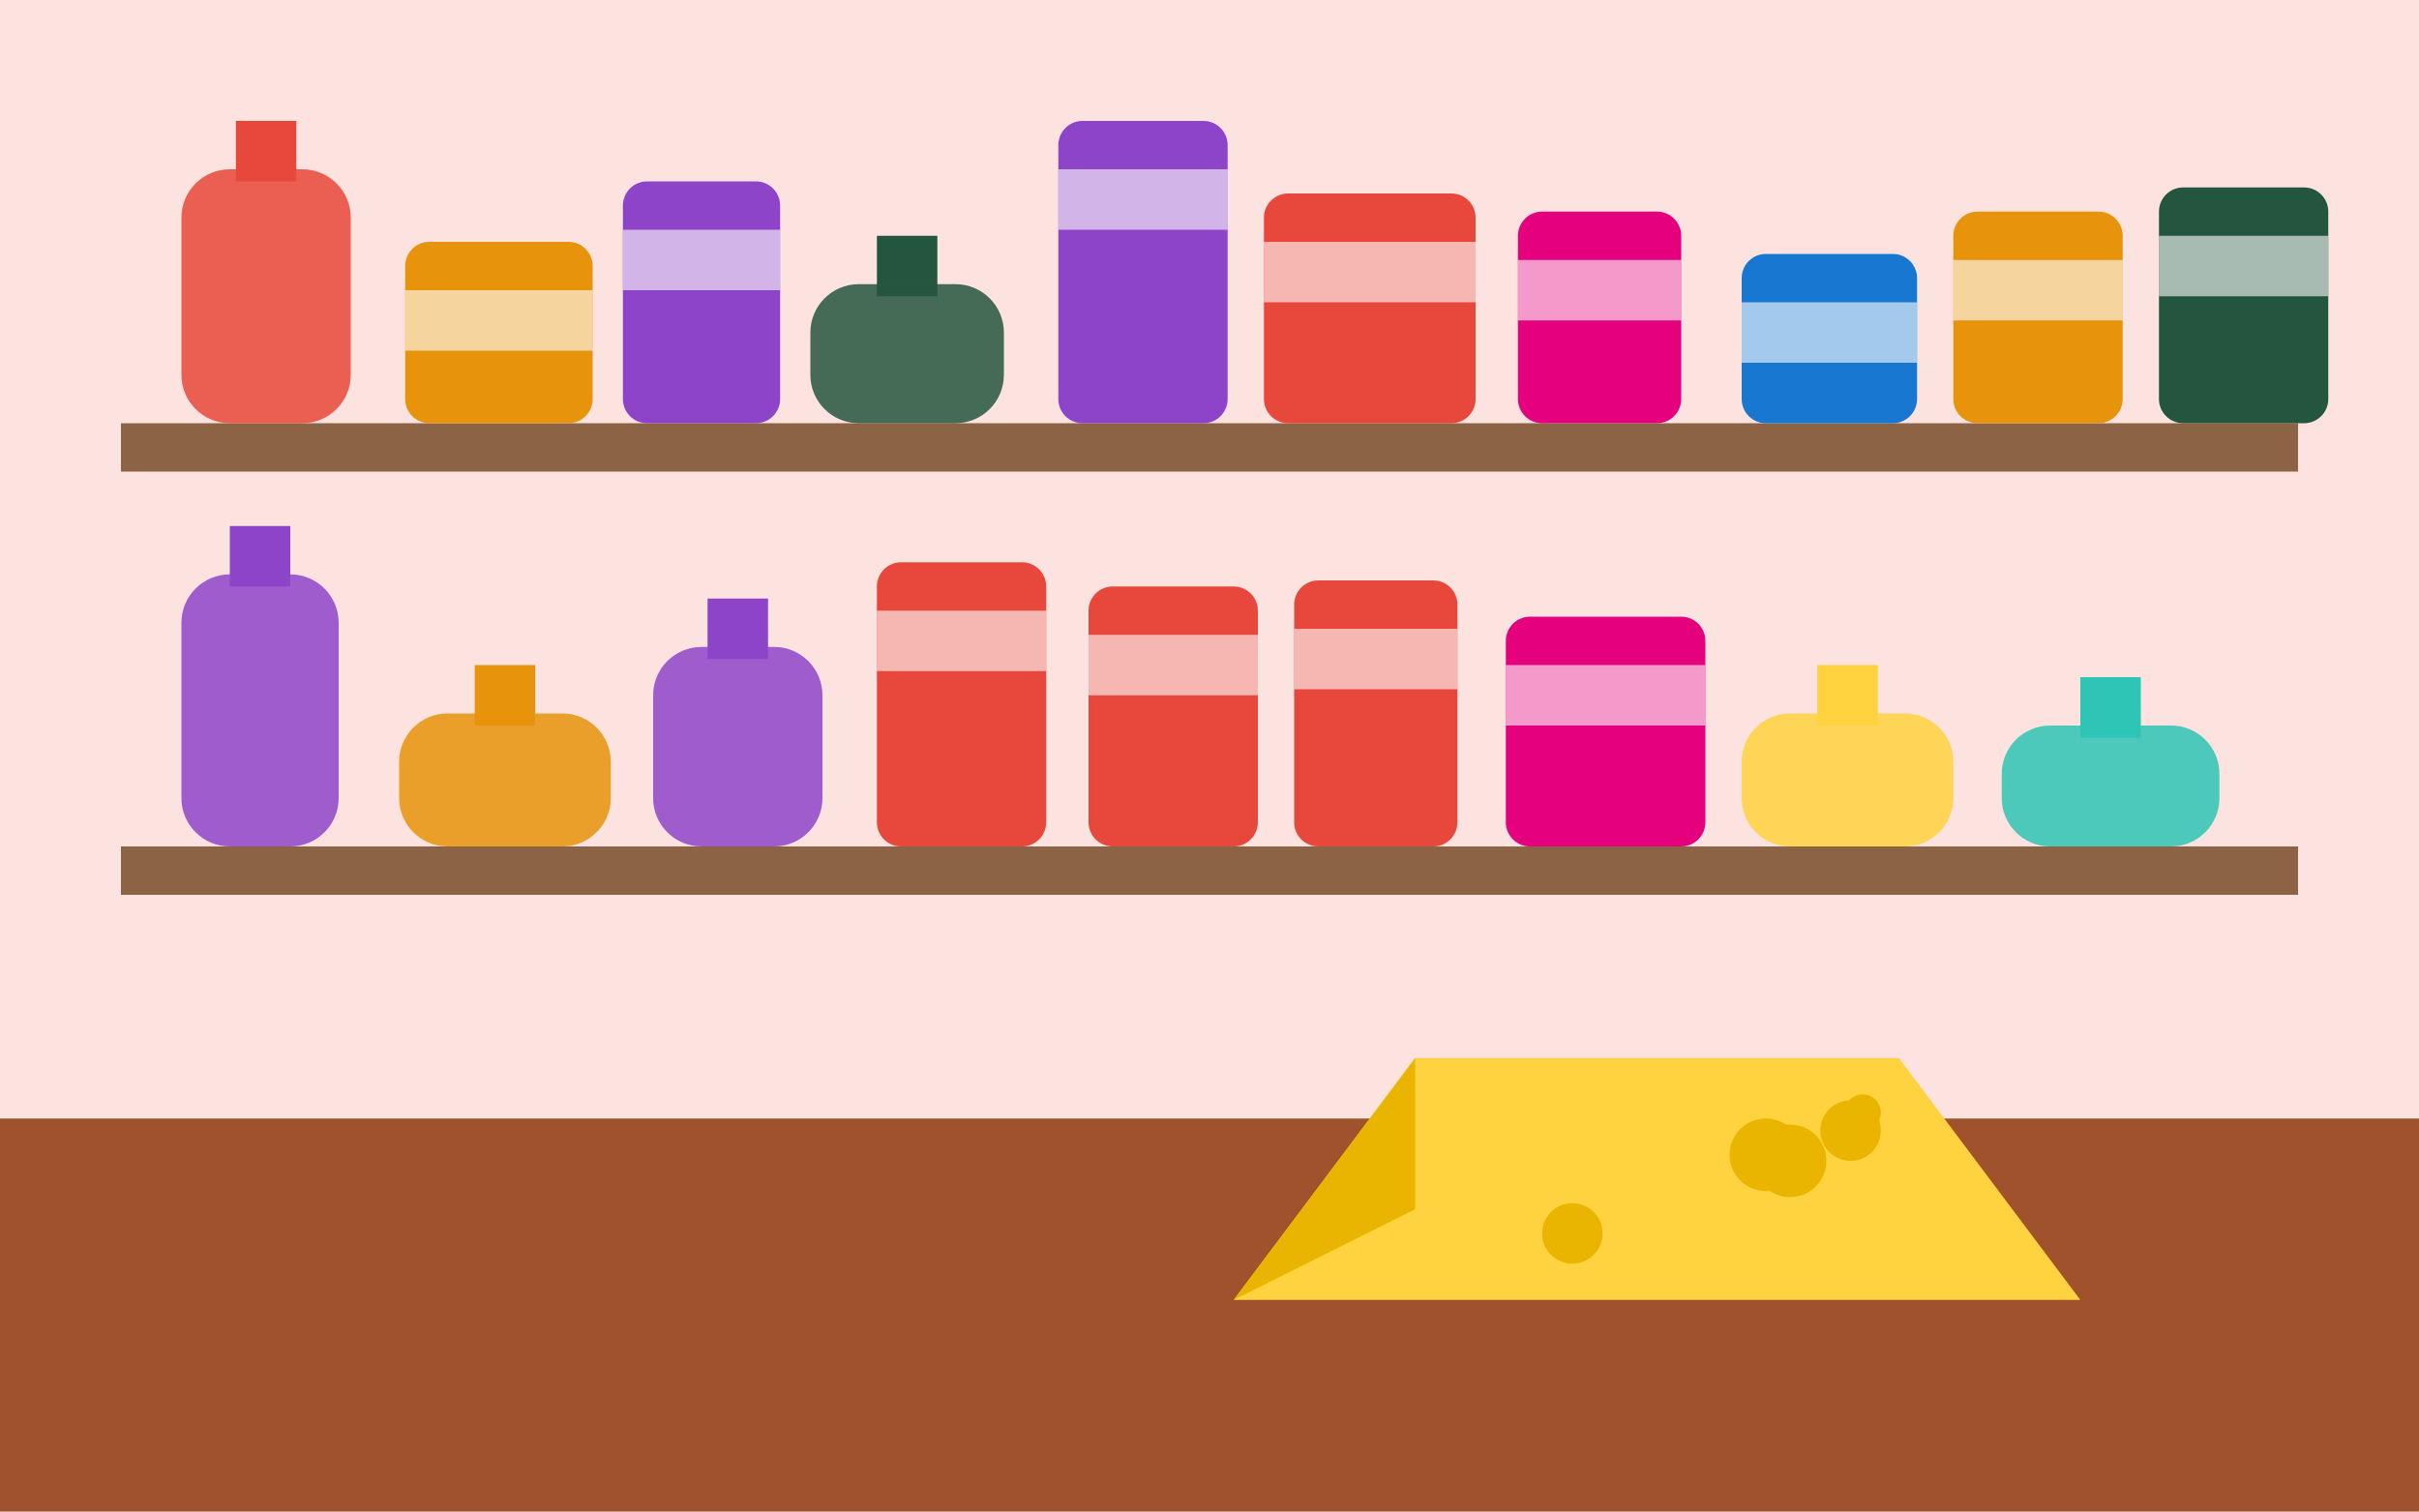
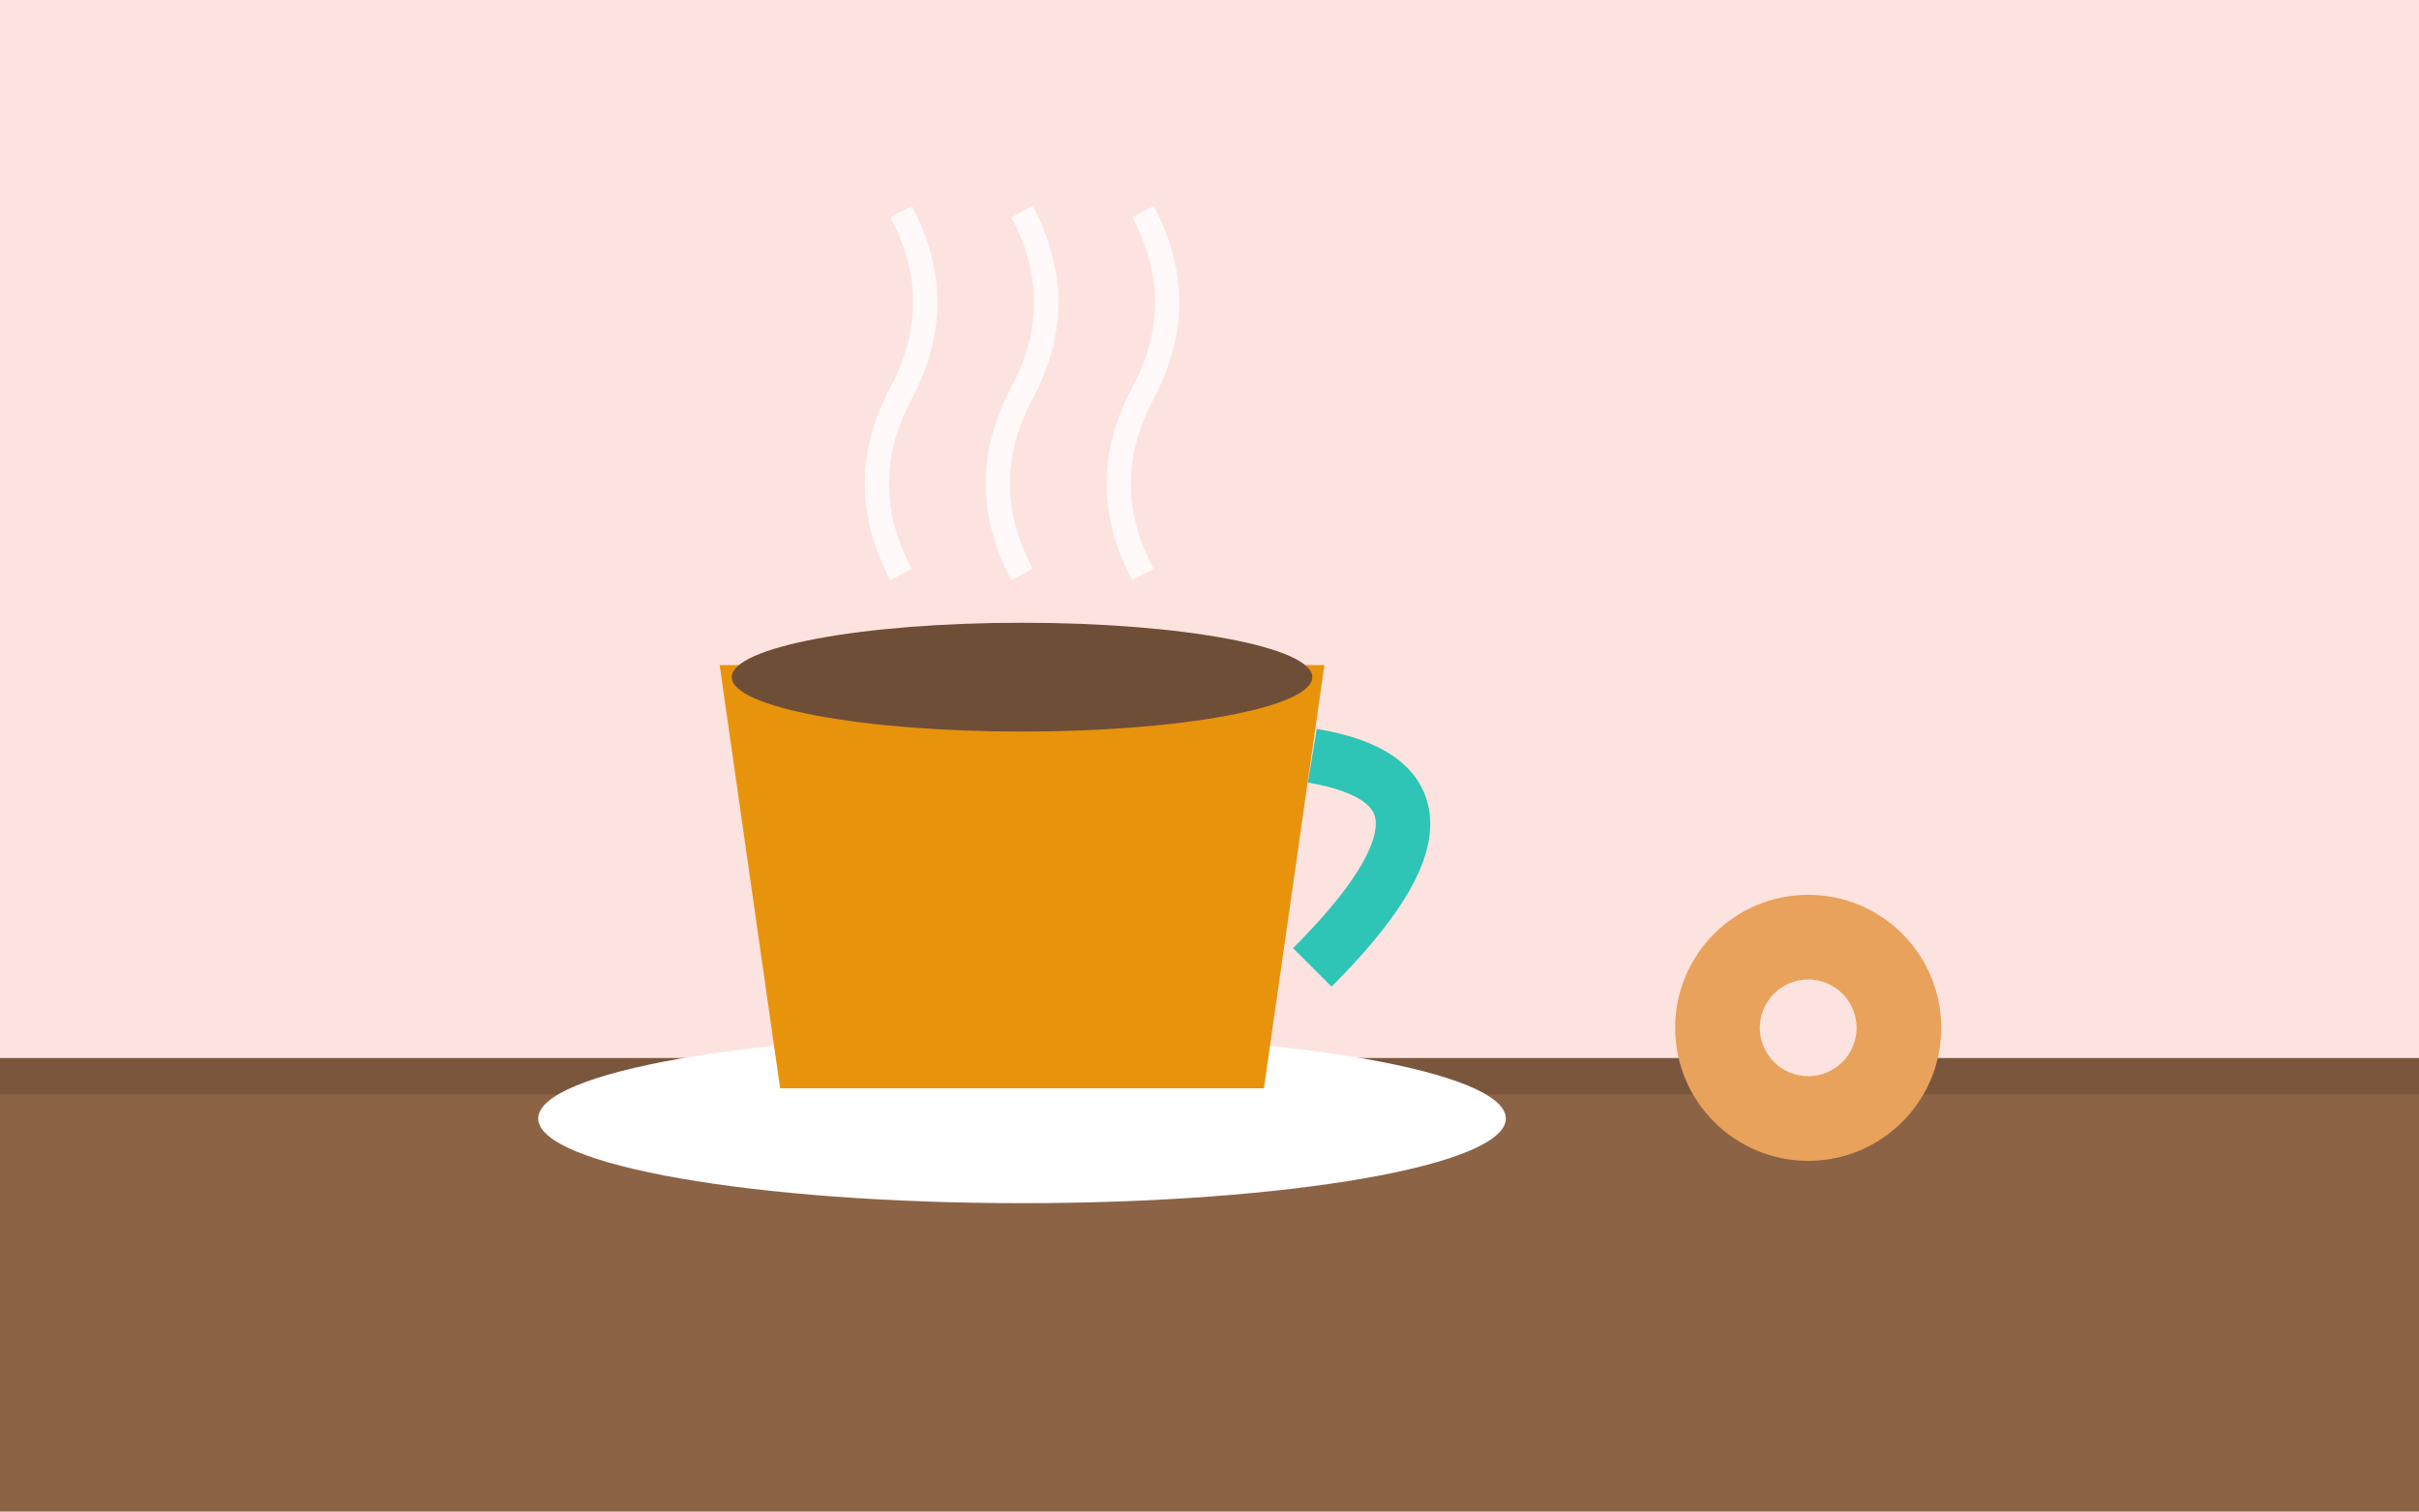
<svg xmlns="http://www.w3.org/2000/svg" viewBox="0 0 400 250" preserveAspectRatio="xMidYMid slice">
  <rect width="400" height="250" fill="#FDE3DF" />
-   <rect x="20" y="70" width="360" height="8" fill="#8D6346" />
-   <rect x="39.0" y="20" width="10" height="10" fill="#E8483B" />
-   <rect x="30" y="28" width="28" height="42" rx="8" fill="#E8483B" opacity=".85" />
-   <rect x="67" y="40" width="31" height="30" rx="4" fill="#E8930C" />
-   <rect x="67" y="48" width="31" height="10" fill="#fff" opacity=".6" />
-   <rect x="103" y="30" width="26" height="40" rx="4" fill="#8E44C9" />
-   <rect x="103" y="38" width="26" height="10" fill="#fff" opacity=".6" />
-   <rect x="145.0" y="39" width="10" height="10" fill="#24563F" />
-   <rect x="134" y="47" width="32" height="23" rx="8" fill="#24563F" opacity=".85" />
-   <rect x="175" y="20" width="28" height="50" rx="4" fill="#8E44C9" />
-   <rect x="175" y="28" width="28" height="10" fill="#fff" opacity=".6" />
-   <rect x="209" y="32" width="35" height="38" rx="4" fill="#E8483B" />
-   <rect x="209" y="40" width="35" height="10" fill="#fff" opacity=".6" />
-   <rect x="251" y="35" width="27" height="35" rx="4" fill="#E5007E" />
-   <rect x="251" y="43" width="27" height="10" fill="#fff" opacity=".6" />
-   <rect x="288" y="42" width="29" height="28" rx="4" fill="#1877D0" />
-   <rect x="288" y="50" width="29" height="10" fill="#fff" opacity=".6" />
-   <rect x="323" y="35" width="28" height="35" rx="4" fill="#E8930C" />
-   <rect x="323" y="43" width="28" height="10" fill="#fff" opacity=".6" />
-   <rect x="357" y="31" width="28" height="39" rx="4" fill="#24563F" />
-   <rect x="357" y="39" width="28" height="10" fill="#fff" opacity=".6" />
-   <rect x="20" y="140" width="360" height="8" fill="#8D6346" />
-   <rect x="38.0" y="87" width="10" height="10" fill="#8E44C9" />
-   <rect x="30" y="95" width="26" height="45" rx="8" fill="#8E44C9" opacity=".85" />
-   <rect x="78.5" y="110" width="10" height="10" fill="#E8930C" />
-   <rect x="66" y="118" width="35" height="22" rx="8" fill="#E8930C" opacity=".85" />
-   <rect x="117.0" y="99" width="10" height="10" fill="#8E44C9" />
-   <rect x="108" y="107" width="28" height="33" rx="8" fill="#8E44C9" opacity=".85" />
-   <rect x="145" y="93" width="28" height="47" rx="4" fill="#E8483B" />
-   <rect x="145" y="101" width="28" height="10" fill="#fff" opacity=".6" />
-   <rect x="180" y="97" width="28" height="43" rx="4" fill="#E8483B" />
-   <rect x="180" y="105" width="28" height="10" fill="#fff" opacity=".6" />
-   <rect x="214" y="96" width="27" height="44" rx="4" fill="#E8483B" />
-   <rect x="214" y="104" width="27" height="10" fill="#fff" opacity=".6" />
-   <rect x="249" y="102" width="33" height="38" rx="4" fill="#E5007E" />
-   <rect x="249" y="110" width="33" height="10" fill="#fff" opacity=".6" />
-   <rect x="300.5" y="110" width="10" height="10" fill="#FFD23F" />
-   <rect x="288" y="118" width="35" height="22" rx="8" fill="#FFD23F" opacity=".85" />
-   <rect x="344.0" y="112" width="10" height="10" fill="#2EC4B6" />
-   <rect x="331" y="120" width="36" height="20" rx="8" fill="#2EC4B6" opacity=".85" />
-   <rect y="185" width="400" height="65" fill="#A0522D" />
-   <path d="M204 215 L344 215 L314 175 L234 175Z" fill="#FFD23F" />
-   <path d="M204 215 L234 175 L234 200Z" fill="#E9B500" />
-   <circle cx="260" cy="204" r="5" fill="#E9B500" />
-   <circle cx="308" cy="184" r="3" fill="#E9B500" />
-   <circle cx="296" cy="192" r="6" fill="#E9B500" />
-   <circle cx="306" cy="187" r="5" fill="#E9B500" />
-   <circle cx="292" cy="191" r="6" fill="#E9B500" />
+   <rect y="175" width="400" height="75" fill="#8D6346" />
+   <rect y="175" width="400" height="6" fill="#00000022" />
+   <ellipse cx="169" cy="185" rx="80" ry="14" fill="#fff" />
+   <path d="M119 110 L219 110 L209 180 L129 180Z" fill="#E8930C" />
+   <path d="M217 125 q30 5 0 35" stroke="#2EC4B6" stroke-width="9" fill="none" />
+   <ellipse cx="169" cy="112" rx="48" ry="9" fill="#6F4E37" />
+   <path d="M149 95 q-8 -15 0 -30 q8 -15 0 -30" stroke="#fff" stroke-width="4" fill="none" opacity=".8" />
+   <path d="M169 95 q-8 -15 0 -30 q8 -15 0 -30" stroke="#fff" stroke-width="4" fill="none" opacity=".8" />
+   <path d="M189 95 q-8 -15 0 -30 q8 -15 0 -30" stroke="#fff" stroke-width="4" fill="none" opacity=".8" />
+   <circle cx="299" cy="170" r="22" fill="#E9A25B" />
+   <circle cx="299" cy="170" r="8" fill="#FDE3DF" />
</svg>
